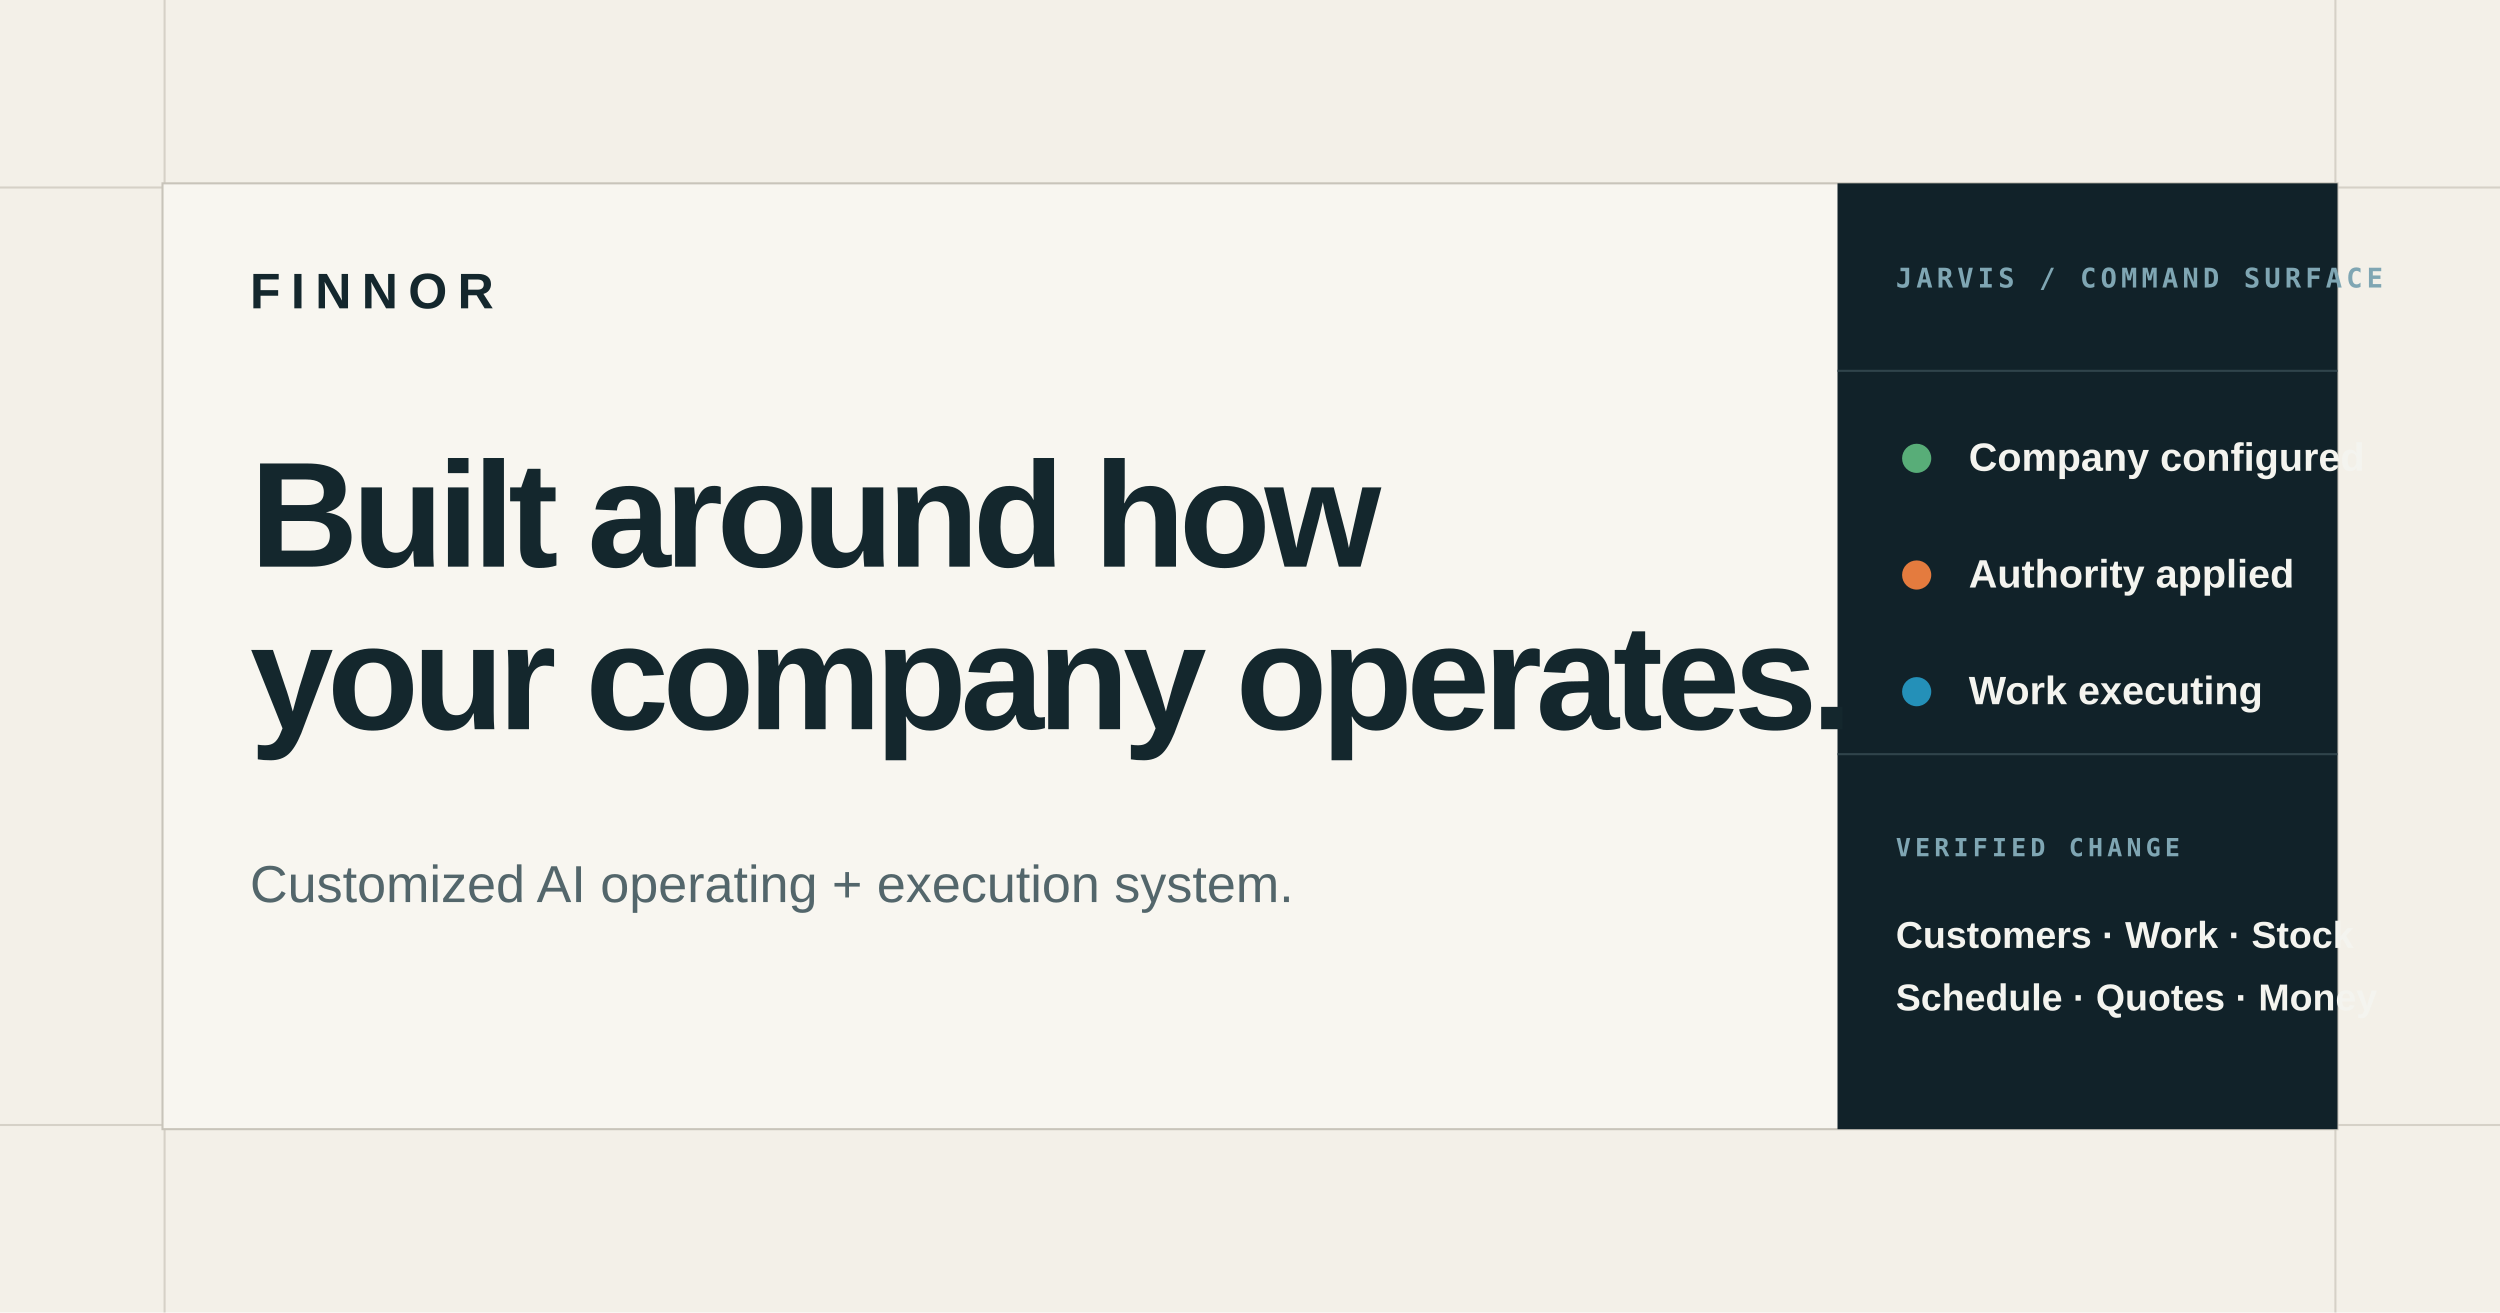
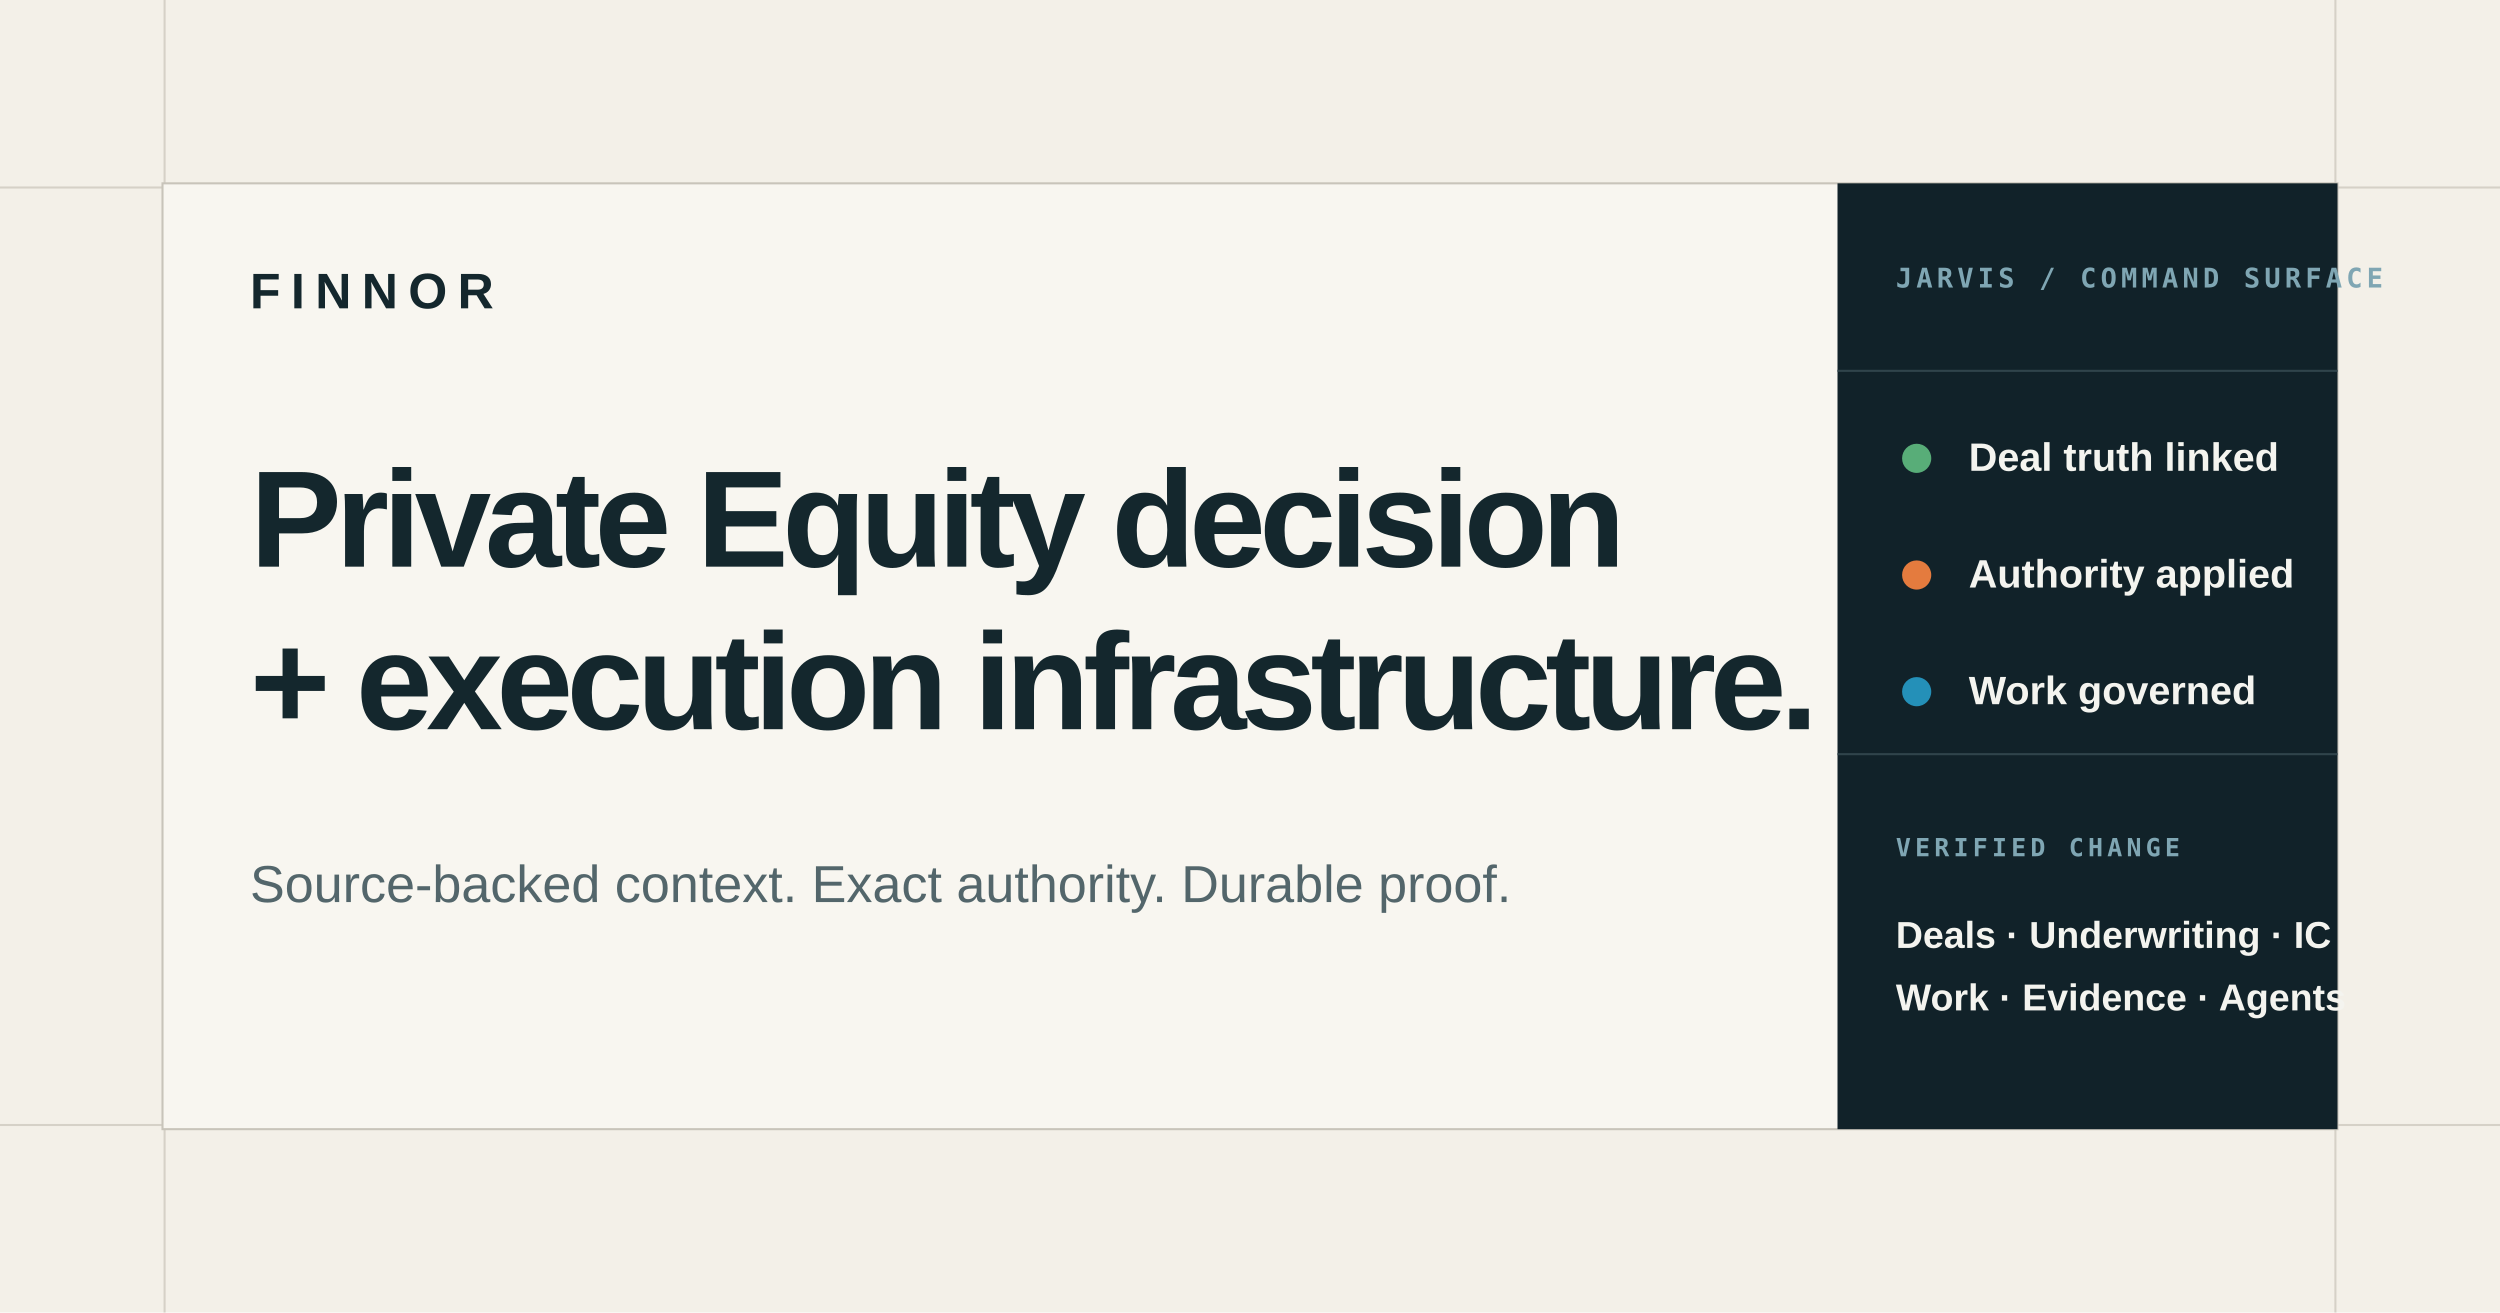
<svg xmlns="http://www.w3.org/2000/svg" width="1200" height="630" viewBox="0 0 1200 630" fill="none">
  <rect width="1200" height="630" fill="#F3F0E8" />
  <path d="M0 90H1200M0 540H1200" stroke="#D5D1C7" />
  <path d="M79 0V630M1121 0V630" stroke="#D5D1C7" />
  <rect x="78" y="88" width="1044" height="454" fill="#F8F6F0" stroke="#C8C4BA" />
  <rect x="882" y="88" width="240" height="454" fill="#112229" />
  <path d="M882 178H1122M882 362H1122" stroke="#30444B" />
  <text x="120" y="148" fill="#14272D" font-family="Arial, sans-serif" font-size="24" font-weight="800" letter-spacing="5">FINNOR</text>
-   <text x="120" y="272" fill="#14272D" font-family="Arial, sans-serif" font-size="72" font-weight="800" letter-spacing="-3">Built around how</text>
-   <text x="120" y="350" fill="#14272D" font-family="Arial, sans-serif" font-size="72" font-weight="800" letter-spacing="-3">your company operates.</text>
-   <text x="120" y="433" fill="#53666B" font-family="Arial, sans-serif" font-size="25" font-weight="500">Customized AI operating + execution system.</text>
+   <text x="120" y="272" fill="#14272D" font-family="Arial, sans-serif" font-size="66" font-weight="800" letter-spacing="-3">Private Equity decision</text>
+   <text x="120" y="350" fill="#14272D" font-family="Arial, sans-serif" font-size="66" font-weight="800" letter-spacing="-3">+ execution infrastructure.</text>
+   <text x="120" y="433" fill="#53666B" font-family="Arial, sans-serif" font-size="25" font-weight="500">Source-backed context. Exact authority. Durable proof.</text>
  <text x="910" y="138" fill="#7FA6B3" font-family="monospace" font-size="13" font-weight="700" letter-spacing="2">JARVIS / COMMAND SURFACE</text>
  <circle cx="920" cy="220" r="7" fill="#58AD78" />
-   <text x="945" y="226" fill="#F4F4EF" font-family="Arial, sans-serif" font-size="19" font-weight="700">Company configured</text>
+   <text x="945" y="226" fill="#F4F4EF" font-family="Arial, sans-serif" font-size="19" font-weight="700">Deal truth linked</text>
  <circle cx="920" cy="276" r="7" fill="#E47B3E" />
  <text x="945" y="282" fill="#F4F4EF" font-family="Arial, sans-serif" font-size="19" font-weight="700">Authority applied</text>
  <circle cx="920" cy="332" r="7" fill="#2490B8" />
-   <text x="945" y="338" fill="#F4F4EF" font-family="Arial, sans-serif" font-size="19" font-weight="700">Work executing</text>
+   <text x="945" y="338" fill="#F4F4EF" font-family="Arial, sans-serif" font-size="19" font-weight="700">Work governed</text>
  <text x="910" y="411" fill="#7FA6B3" font-family="monospace" font-size="12" font-weight="700" letter-spacing="2">VERIFIED CHANGE</text>
-   <text x="910" y="455" fill="#F4F4EF" font-family="Arial, sans-serif" font-size="18" font-weight="700">Customers · Work · Stock</text>
-   <text x="910" y="485" fill="#F4F4EF" font-family="Arial, sans-serif" font-size="18" font-weight="700">Schedule · Quotes · Money</text>
+   <text x="910" y="455" fill="#F4F4EF" font-family="Arial, sans-serif" font-size="18" font-weight="700">Deals · Underwriting · IC</text>
+   <text x="910" y="485" fill="#F4F4EF" font-family="Arial, sans-serif" font-size="18" font-weight="700">Work · Evidence · Agents</text>
</svg>
